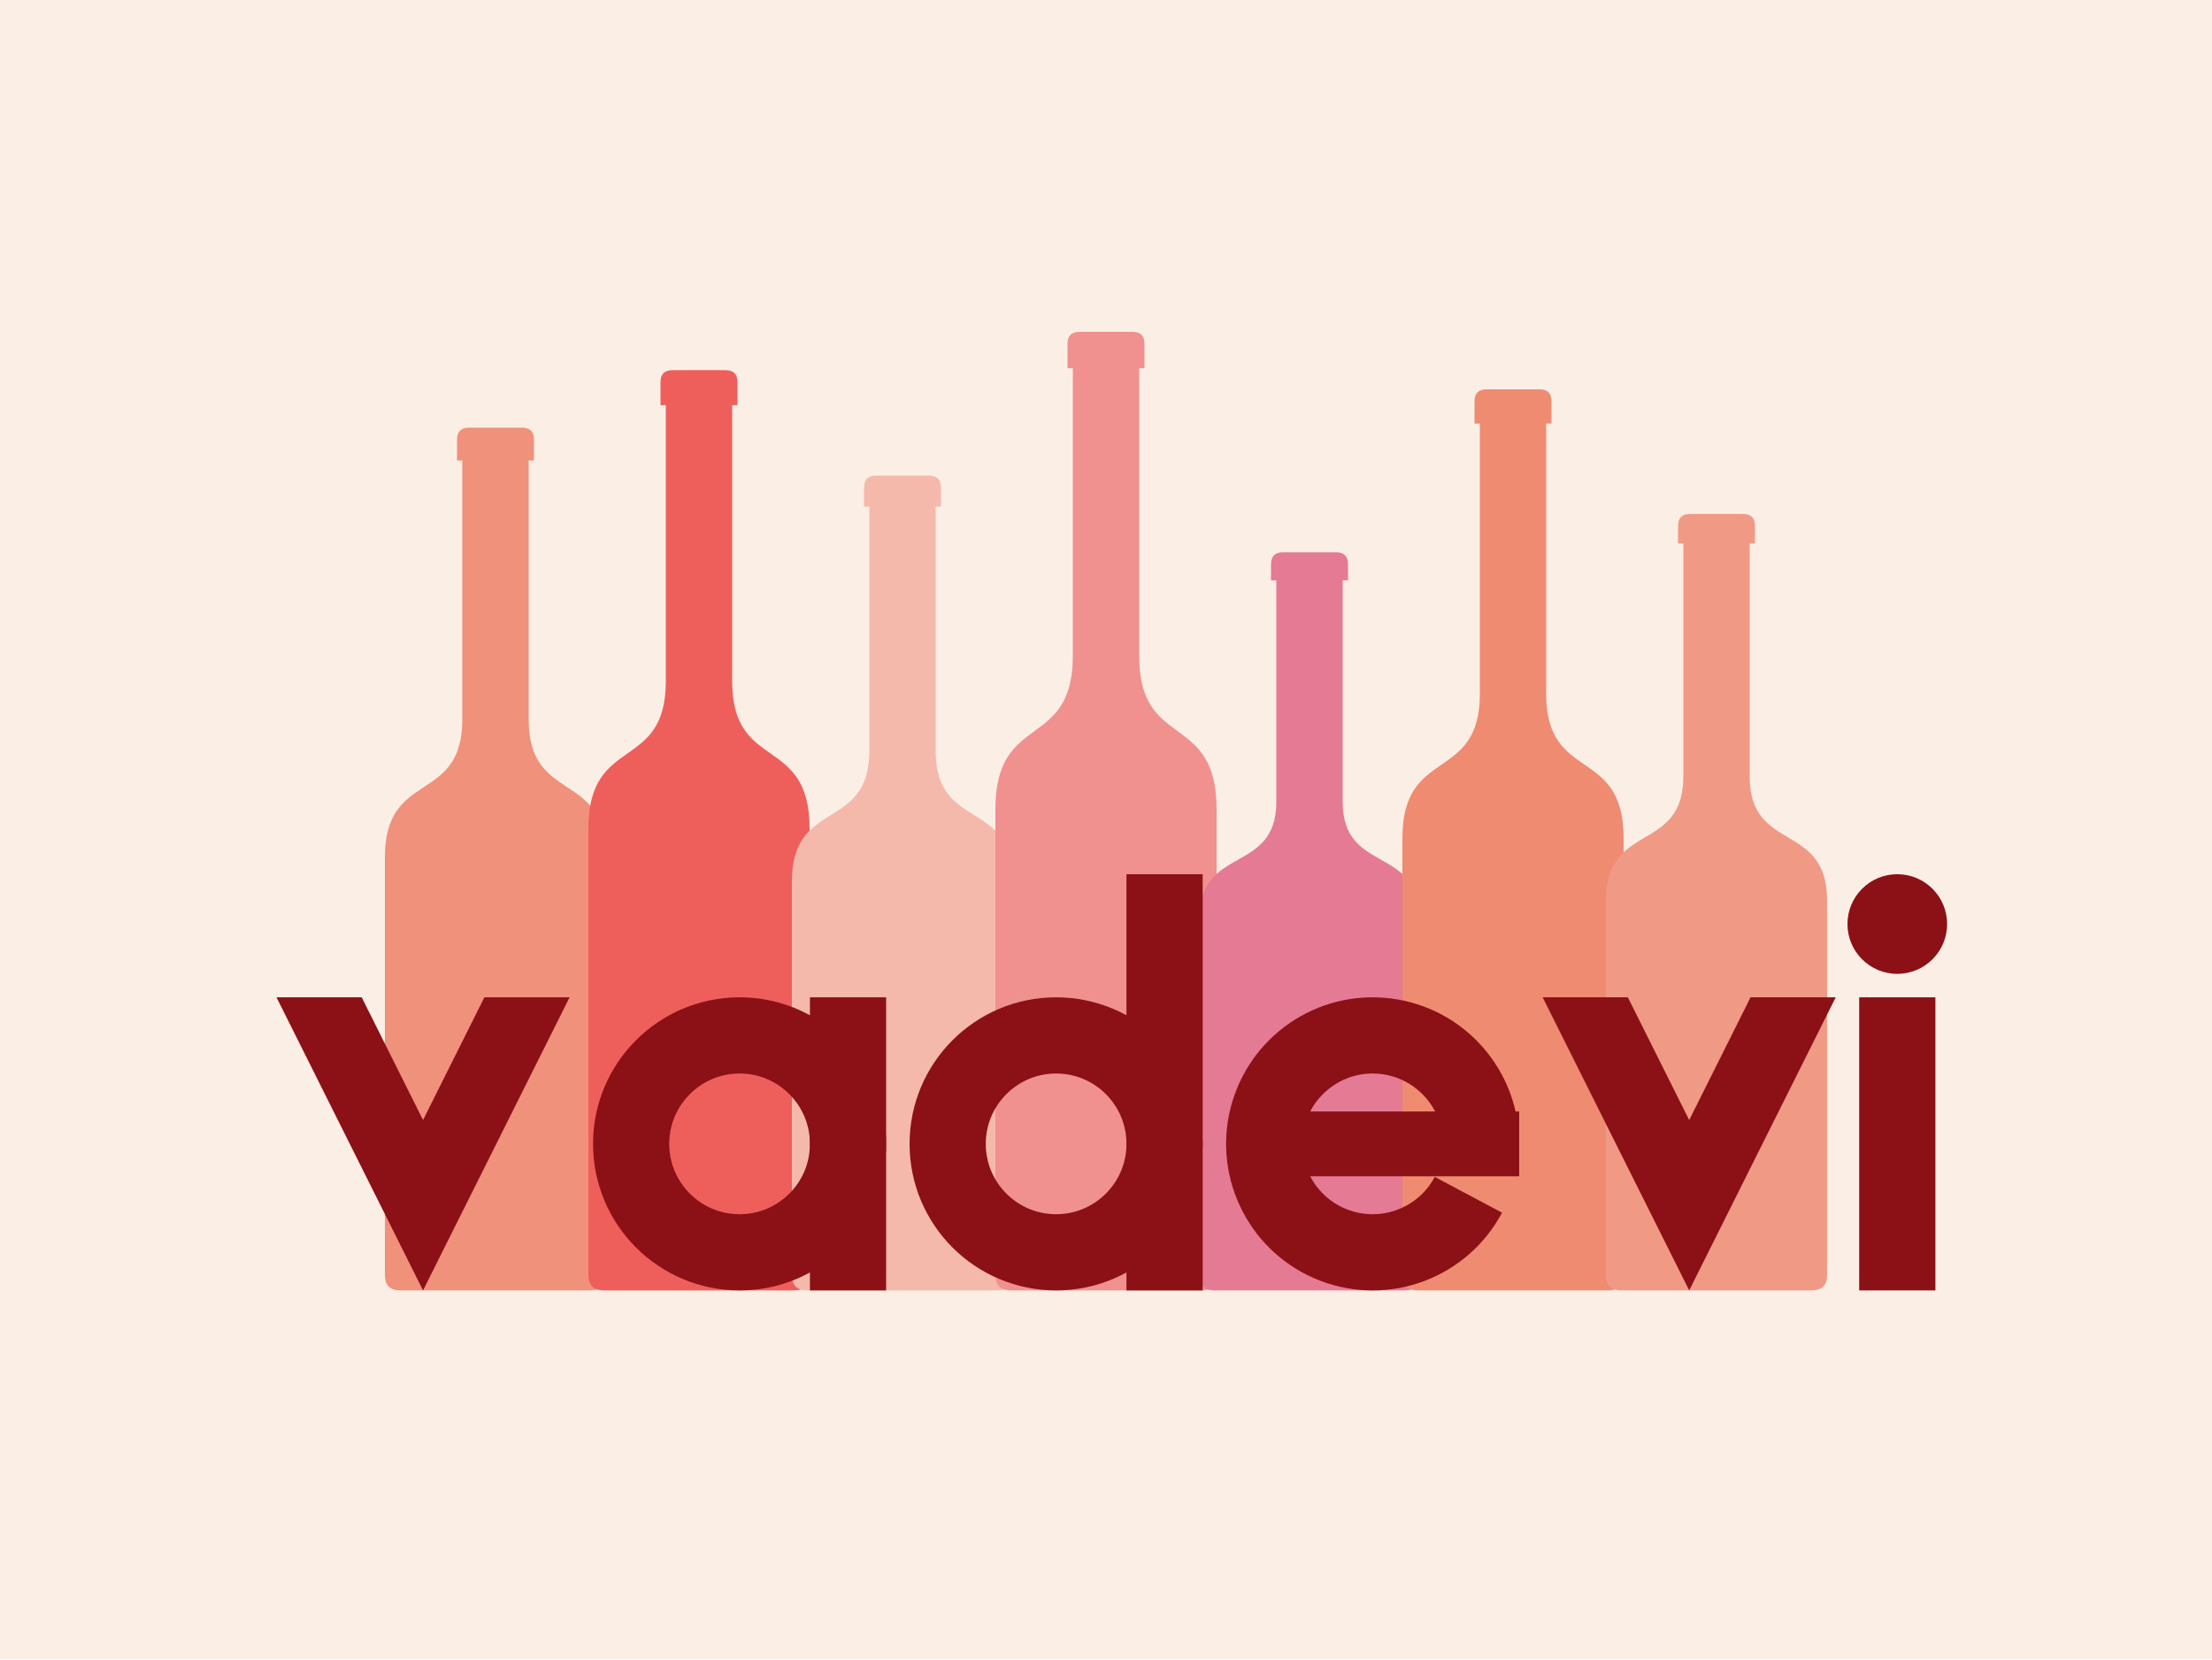
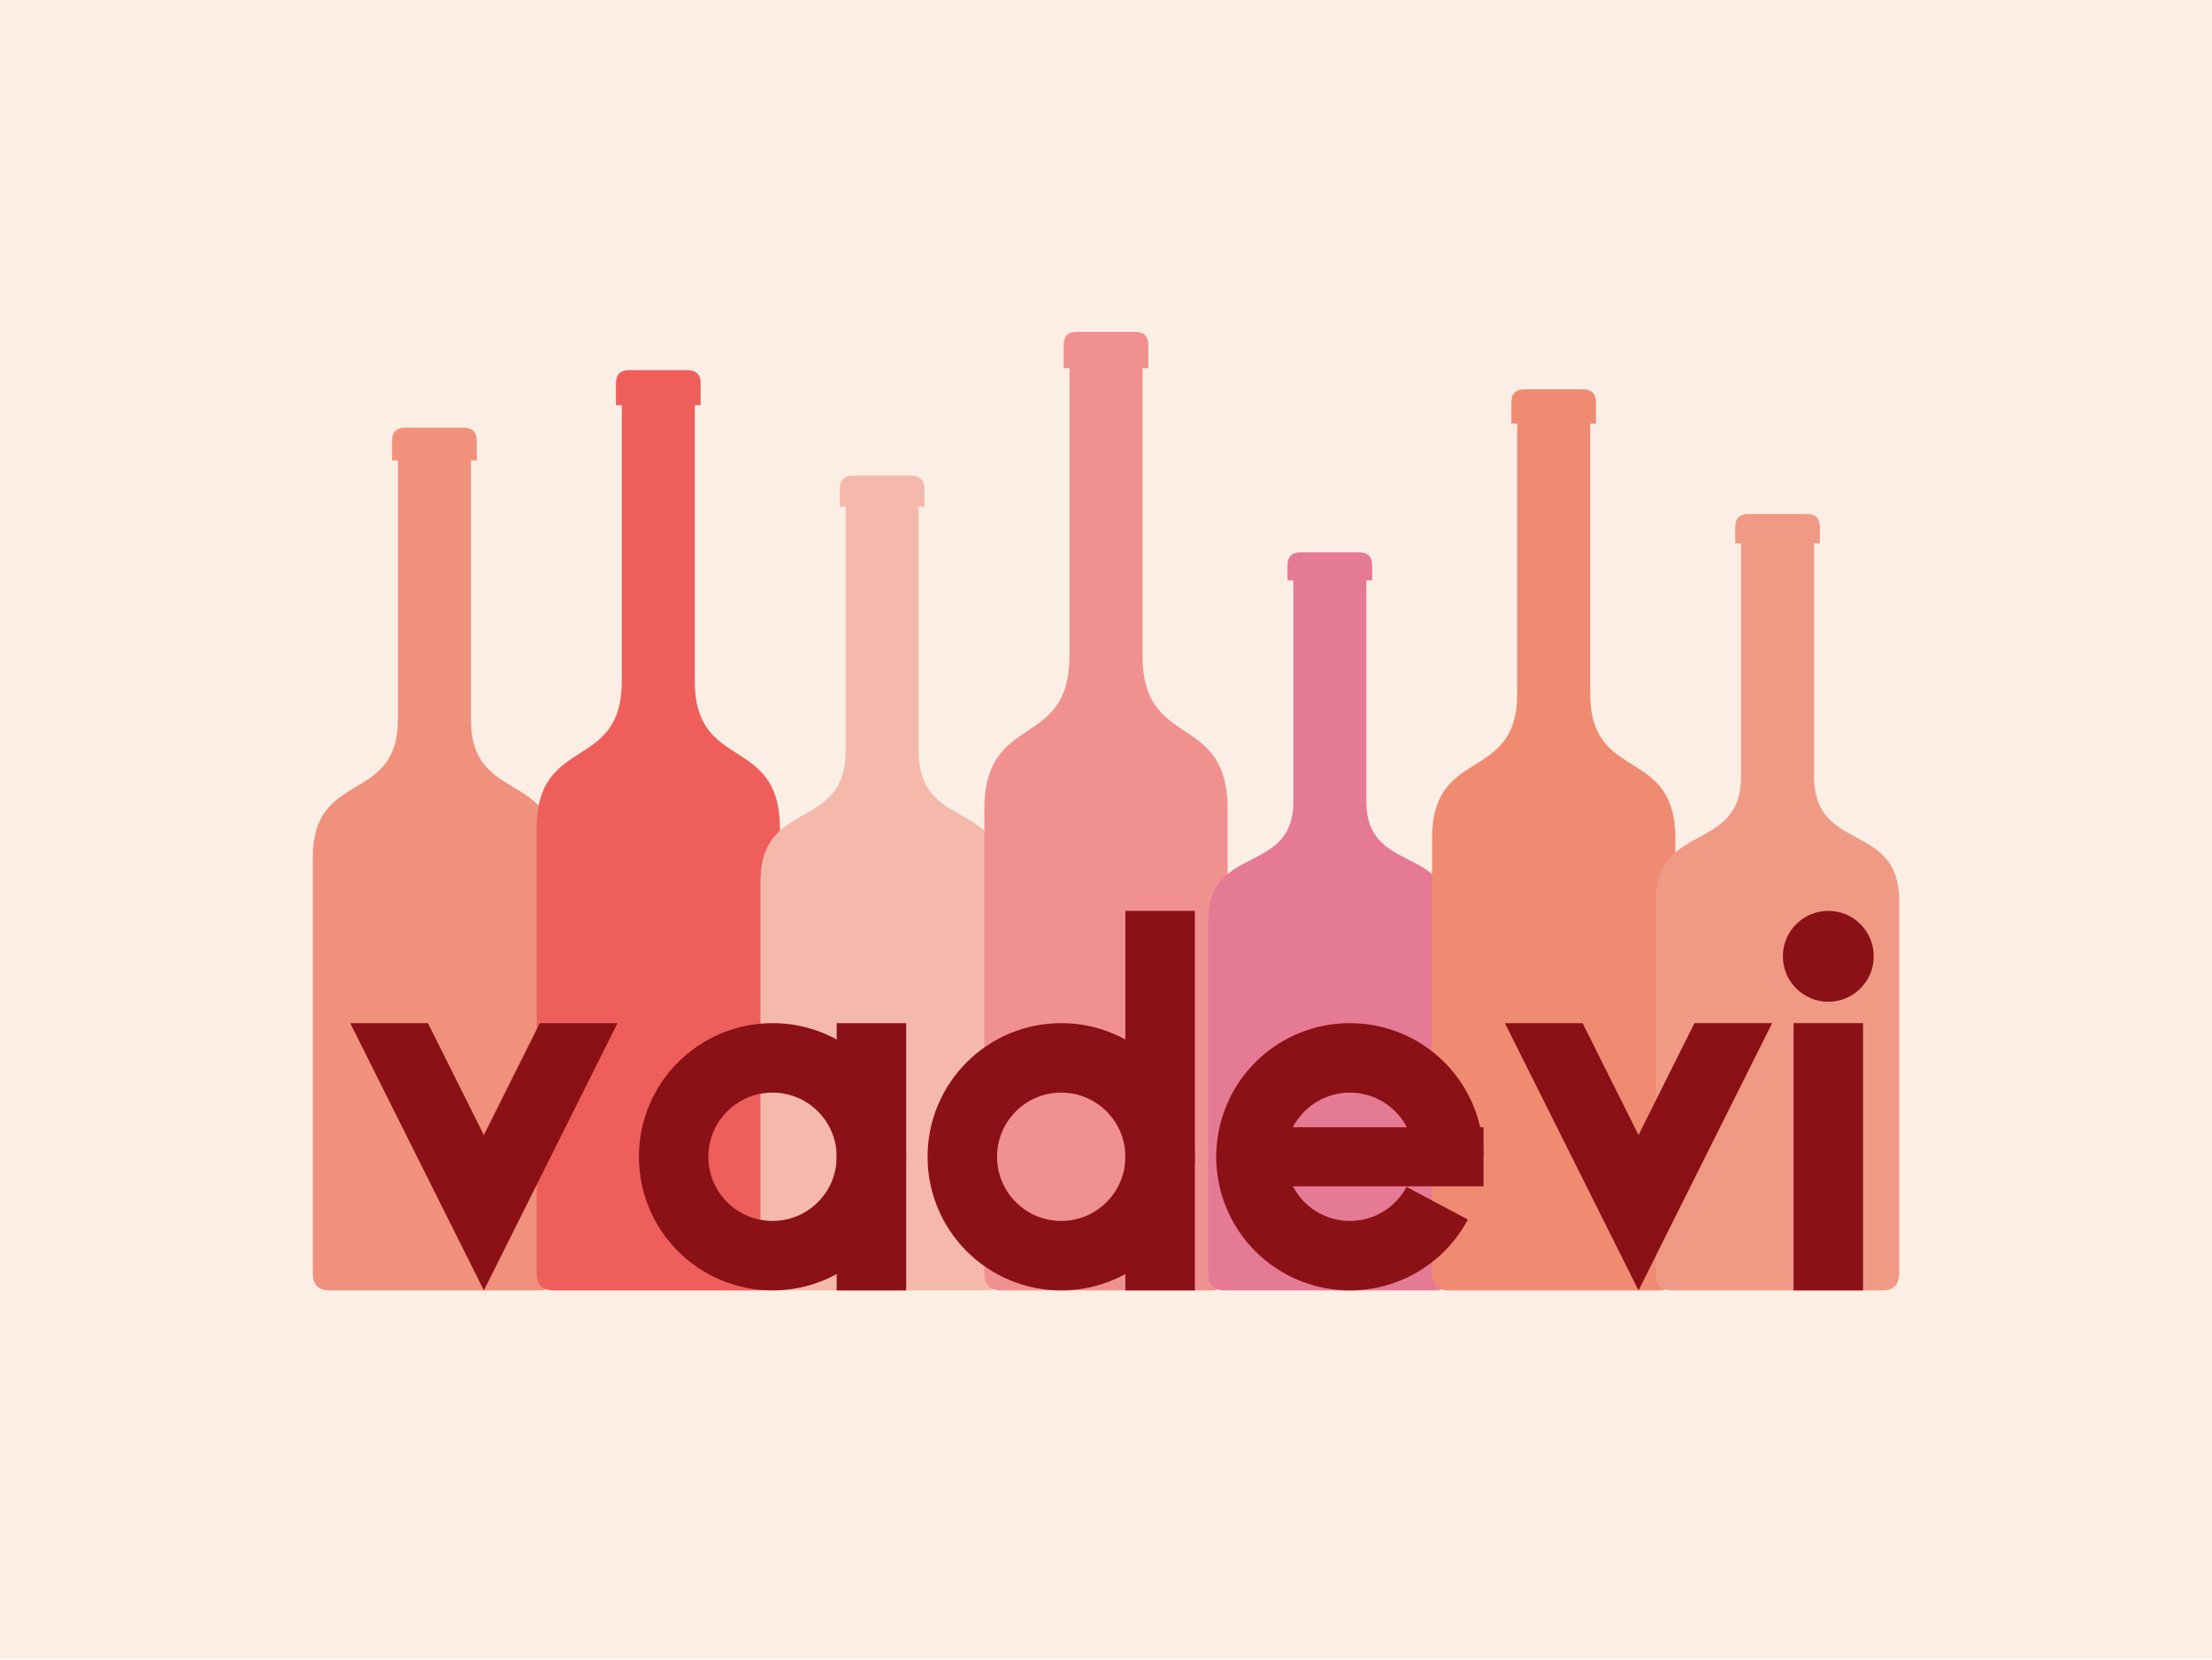
<svg xmlns="http://www.w3.org/2000/svg" viewBox="0 0 1200 900" role="img" aria-label="Va de Vi">
  <rect width="1200" height="900" fill="#fbeee5" />
  <g>
-     <path d="M 247.92 238.48 Q 247.92 232 254.4 232 H 283.2 Q 289.68 232 289.68 238.48 V 249.78 H 286.8 V 390.18 C 286.8 436.61 328.8 417.14 328.8 465.06 V 691.6 Q 328.8 700 320.4 700 H 217.2 Q 208.8 700 208.8 691.6 V 465.06 C 208.8 417.14 250.8 436.61 250.8 390.18 V 249.78 H 247.92 Z" fill="#f0917c" />
-     <path d="M 358.32 207.28 Q 358.32 200.8 364.8 200.8 H 393.6 Q 400.08 200.8 400.08 207.28 V 219.77 H 397.2 V 369.53 C 397.2 419.05 439.2 398.28 439.2 449.4 V 691.6 Q 439.2 700 430.8 700 H 327.6 Q 319.2 700 319.2 691.6 V 449.4 C 319.2 398.28 361.2 419.05 361.2 369.53 V 219.77 H 358.32 Z" fill="#ee5f5c" />
-     <path d="M 468.72 264.48 Q 468.72 258 475.2 258 H 504 Q 510.48 258 510.48 264.48 V 274.8 H 507.6 V 407.4 C 507.6 451.24 549.6 432.86 549.6 478.12 V 691.6 Q 549.6 700 541.2 700 H 438 Q 429.6 700 429.6 691.6 V 478.12 C 429.6 432.86 471.6 451.24 471.6 407.4 V 274.8 H 468.72 Z" fill="#f5b9ab" />
-     <path d="M 579.12 186.48 Q 579.12 180 585.6 180 H 614.4 Q 620.88 180 620.88 186.48 V 199.76 H 618 V 355.76 C 618 407.34 660 385.71 660 438.96 V 691.6 Q 660 700 651.6 700 H 548.4 Q 540 700 540 691.6 V 438.96 C 540 385.71 582 407.34 582 355.76 V 199.76 H 579.12 Z" fill="#f0918f" />
-     <path d="M 689.52 306.08 Q 689.52 299.6 696 299.6 H 724.8 Q 731.28 299.6 731.28 306.08 V 314.82 H 728.4 V 434.94 C 728.4 474.65 770.4 458 770.4 499 V 691.6 Q 770.4 700 762 700 H 658.8 Q 650.4 700 650.4 691.6 V 499 C 650.4 458 692.4 474.65 692.4 434.94 V 314.82 H 689.52 Z" fill="#e57a94" />
-     <path d="M 799.92 217.68 Q 799.92 211.2 806.4 211.2 H 835.2 Q 841.68 211.2 841.68 217.68 V 229.77 H 838.8 V 376.41 C 838.8 424.9 880.8 404.57 880.8 454.62 V 691.6 Q 880.8 700 872.4 700 H 769.2 Q 760.8 700 760.8 691.6 V 454.62 C 760.8 404.57 802.8 424.9 802.8 376.41 V 229.77 H 799.92 Z" fill="#ef8b71" />
-     <path d="M 910.32 285.28 Q 910.32 278.8 916.8 278.8 H 945.6 Q 952.08 278.8 952.08 285.28 V 294.81 H 949.2 V 421.17 C 949.2 462.95 991.2 445.43 991.2 488.56 V 691.6 Q 991.2 700 982.8 700 H 879.6 Q 871.2 700 871.2 691.6 V 488.56 C 871.2 445.43 913.2 462.95 913.2 421.17 V 294.81 H 910.32 Z" fill="#f09a86" />
+     <path d="M 212.71 239.13 Q 212.71 232 219.84 232 H 251.52 Q 258.65 232 258.65 239.13 V 249.78 H 255.48 V 390.18 C 255.48 436.61 301.68 417.14 301.68 465.06 V 690.76 Q 301.68 700 292.44 700 H 178.92 Q 169.68 700 169.68 690.76 V 465.06 C 169.68 417.14 215.88 436.61 215.88 390.18 V 249.78 H 212.71 Z" fill="#f0917c" />
+     <path d="M 334.15 207.93 Q 334.15 200.8 341.28 200.8 H 372.96 Q 380.09 200.8 380.09 207.93 V 219.77 H 376.92 V 369.53 C 376.92 419.05 423.12 398.28 423.12 449.4 V 690.76 Q 423.12 700 413.88 700 H 300.36 Q 291.12 700 291.12 690.76 V 449.4 C 291.12 398.28 337.32 419.05 337.32 369.53 V 219.77 H 334.15 Z" fill="#ee5f5c" />
+     <path d="M 455.59 265.13 Q 455.59 258 462.72 258 H 494.4 Q 501.53 258 501.53 265.13 V 274.8 H 498.36 V 407.4 C 498.36 451.24 544.56 432.86 544.56 478.12 V 690.76 Q 544.56 700 535.32 700 H 421.8 Q 412.56 700 412.56 690.76 V 478.12 C 412.56 432.86 458.76 451.24 458.76 407.4 V 274.8 H 455.59 Z" fill="#f5b9ab" />
+     <path d="M 577.03 187.13 Q 577.03 180 584.16 180 H 615.84 Q 622.97 180 622.97 187.13 V 199.76 H 619.8 V 355.76 C 619.8 407.34 666 385.71 666 438.96 V 690.76 Q 666 700 656.76 700 H 543.24 Q 534 700 534 690.76 V 438.96 C 534 385.71 580.2 407.34 580.2 355.76 V 199.76 H 577.03 Z" fill="#f0918f" />
+     <path d="M 698.47 306.73 Q 698.47 299.6 705.6 299.6 H 737.28 Q 744.41 299.6 744.41 306.73 V 314.82 H 741.24 V 434.94 C 741.24 474.65 787.44 458 787.44 499 V 690.76 Q 787.44 700 778.2 700 H 664.68 Q 655.44 700 655.44 690.76 V 499 C 655.44 458 701.64 474.65 701.64 434.94 V 314.82 H 698.47 Z" fill="#e57a94" />
+     <path d="M 819.91 218.33 Q 819.91 211.2 827.04 211.2 H 858.72 Q 865.85 211.2 865.85 218.33 V 229.77 H 862.68 V 376.41 C 862.68 424.9 908.88 404.57 908.88 454.62 V 690.76 Q 908.88 700 899.64 700 H 786.12 Q 776.88 700 776.88 690.76 V 454.62 C 776.88 404.57 823.08 424.9 823.08 376.41 V 229.77 H 819.91 Z" fill="#ef8b71" />
+     <path d="M 941.35 285.93 Q 941.35 278.8 948.48 278.8 H 980.16 Q 987.29 278.8 987.29 285.93 V 294.81 H 984.12 V 421.17 C 984.12 462.95 1030.32 445.43 1030.32 488.56 V 690.76 Q 1030.32 700 1021.08 700 H 907.56 Q 898.32 700 898.32 690.76 V 488.56 C 898.32 445.43 944.52 462.95 944.52 421.17 V 294.81 H 941.35 Z" fill="#f09a86" />
  </g>
-   <g transform="translate(150 700) scale(1.59) translate(0 -100)">
+   <g transform="translate(190 700) scale(1.45) translate(0 -100)">
    <path d="M 0 0 L 50 100 L 100 0 L 70.93 0 L 50 41.86 L 29.07 0 Z" fill="#8b1116" />
    <path d="M 121 50 a 37 37 0 1 0 74 0 a 37 37 0 1 0 -74 0" fill="none" stroke="#8b1116" stroke-width="26" />
    <path d="M 182 0 h 26 v 100 h -26 Z" fill="#8b1116" />
    <path d="M 229 50 a 37 37 0 1 0 74 0 a 37 37 0 1 0 -74 0" fill="none" stroke="#8b1116" stroke-width="26" />
    <path d="M 290 -42 h 26 v 142 h -26 Z" fill="#8b1116" />
    <path d="M 411 50 A 37 37 0 1 0 406.67 67.37" fill="none" stroke="#8b1116" stroke-width="26" />
    <path d="M 334 38.95 h 90 v 22.1 h -90 Z" fill="#8b1116" />
    <path d="M 432 0 L 482 100 L 532 0 L 502.93 0 L 482 41.86 L 461.07 0 Z" fill="#8b1116" />
    <path d="M 540 0 h 26 v 100 h -26 Z" fill="#8b1116" />
    <path d="M 536 -25 a 17 17 0 1 0 34 0 a 17 17 0 1 0 -34 0" fill="#8b1116" />
  </g>
</svg>
